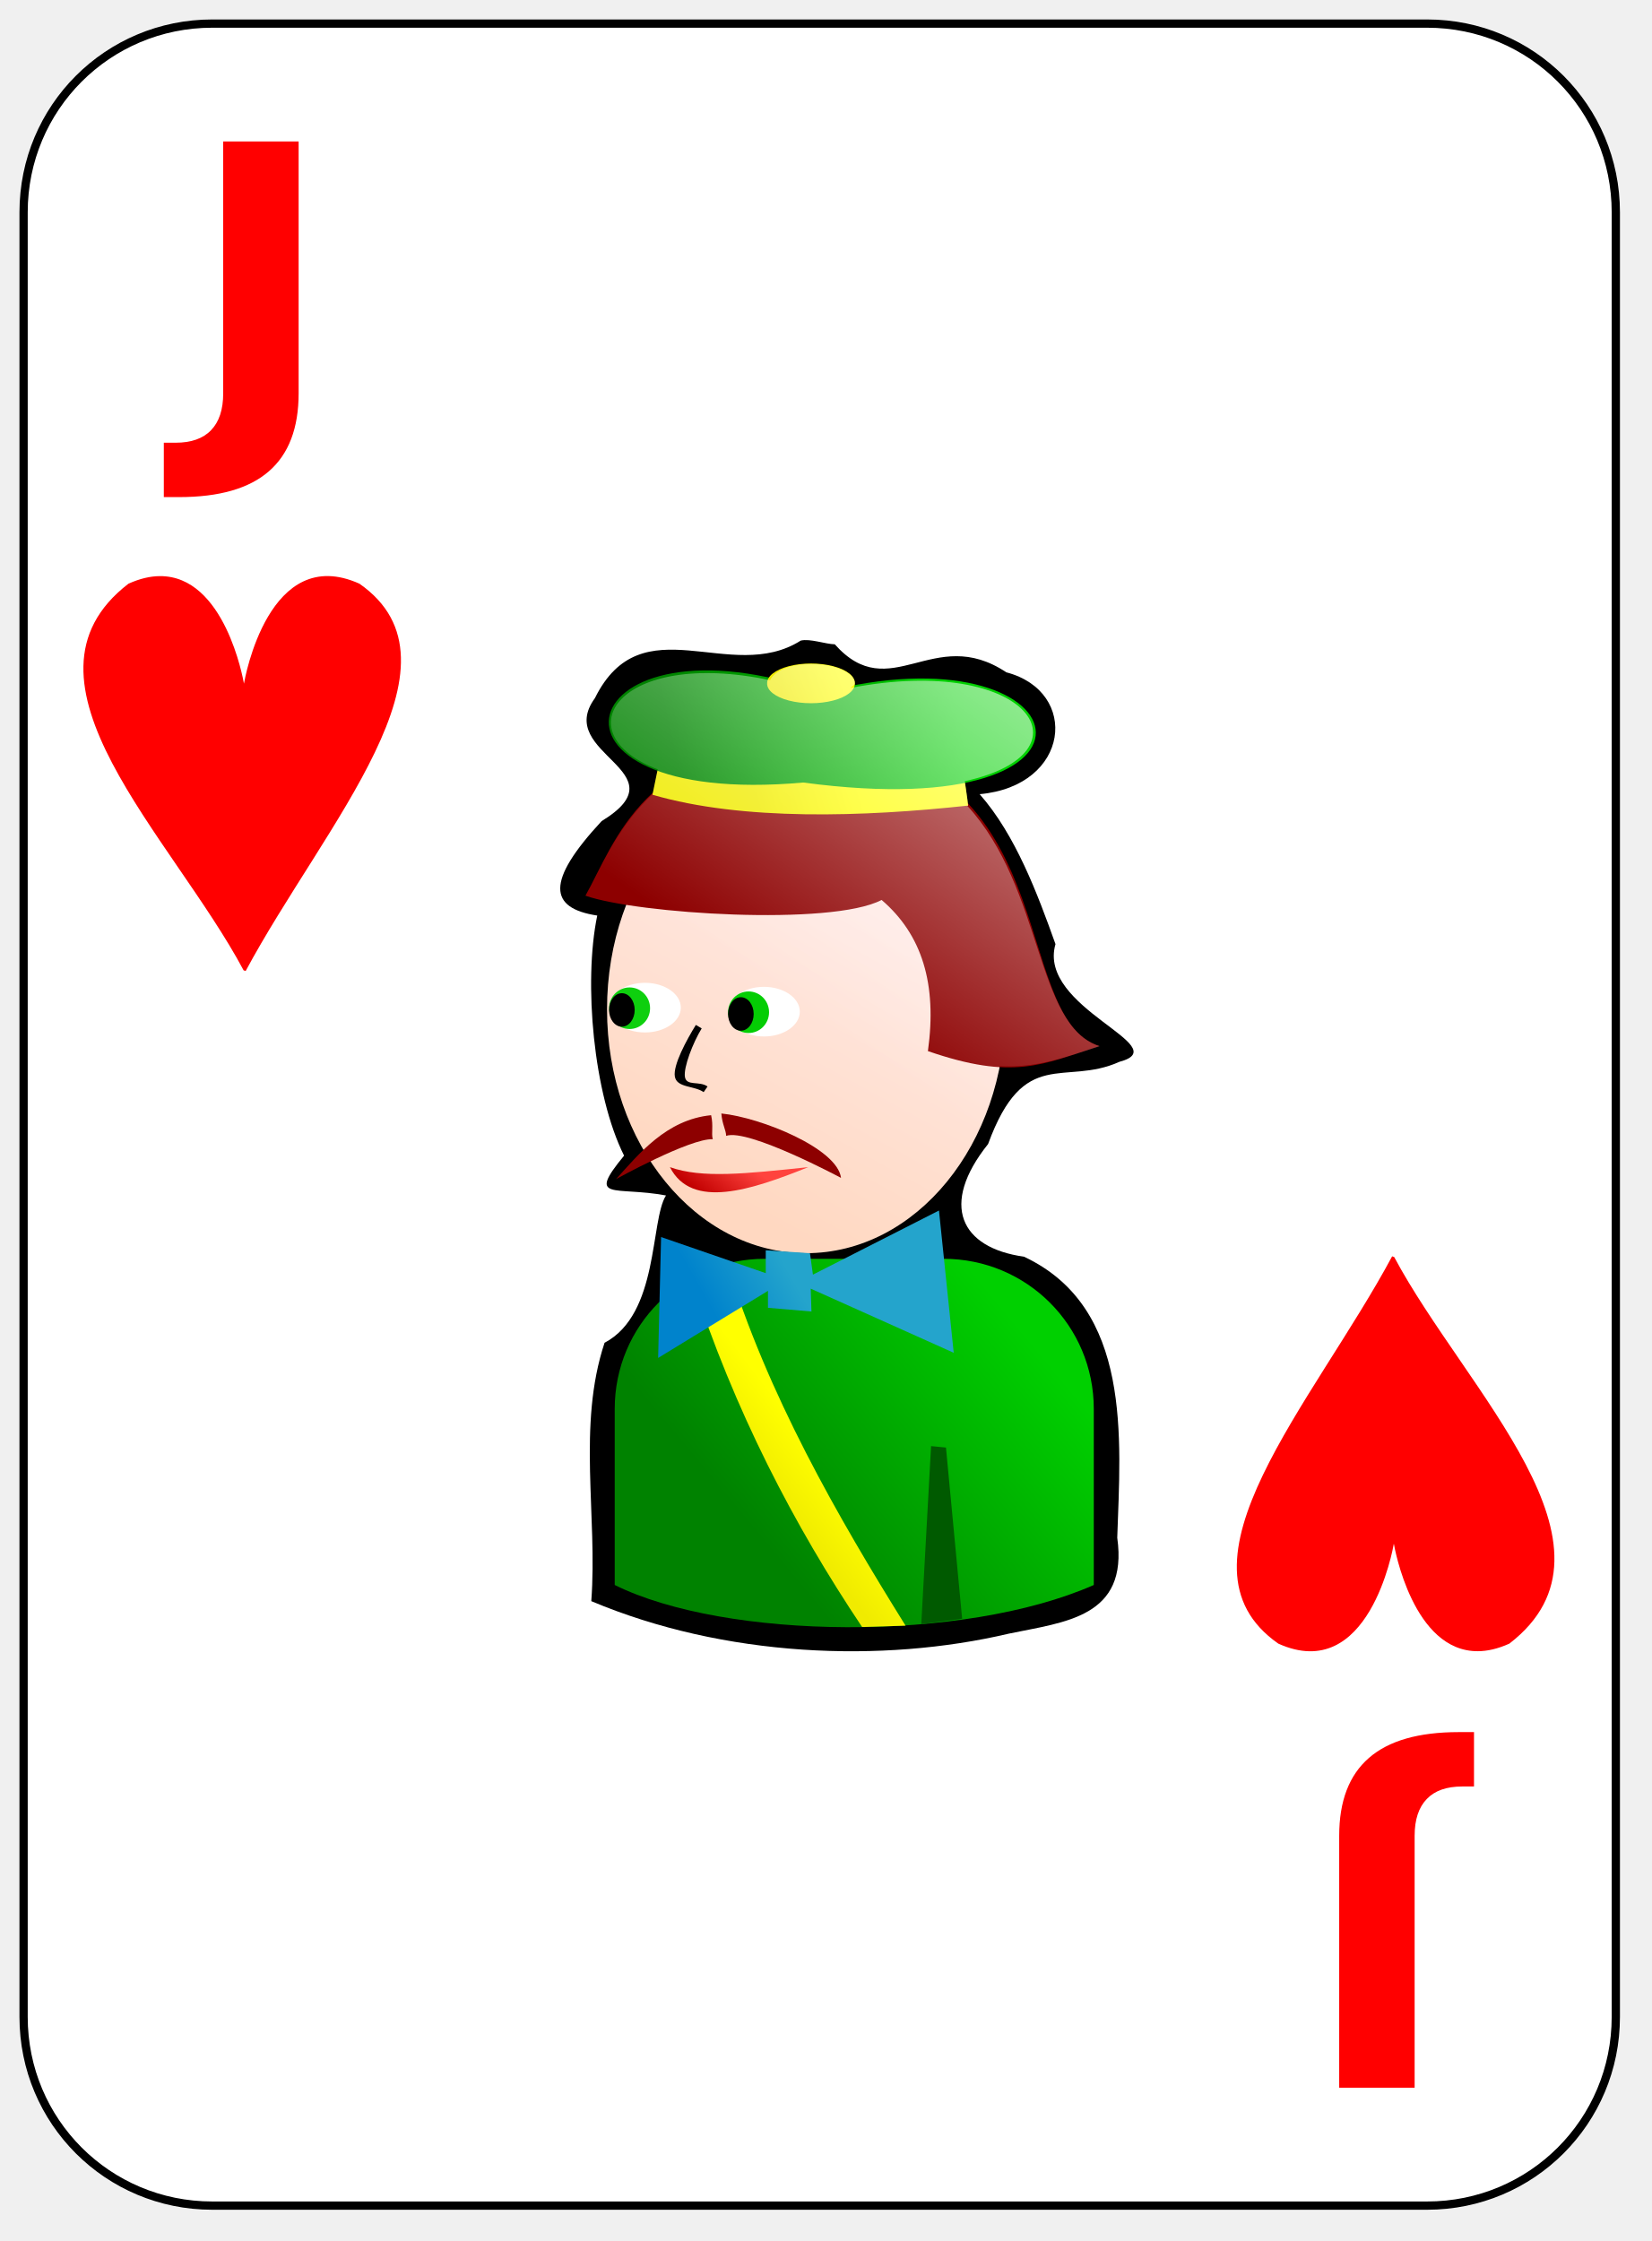
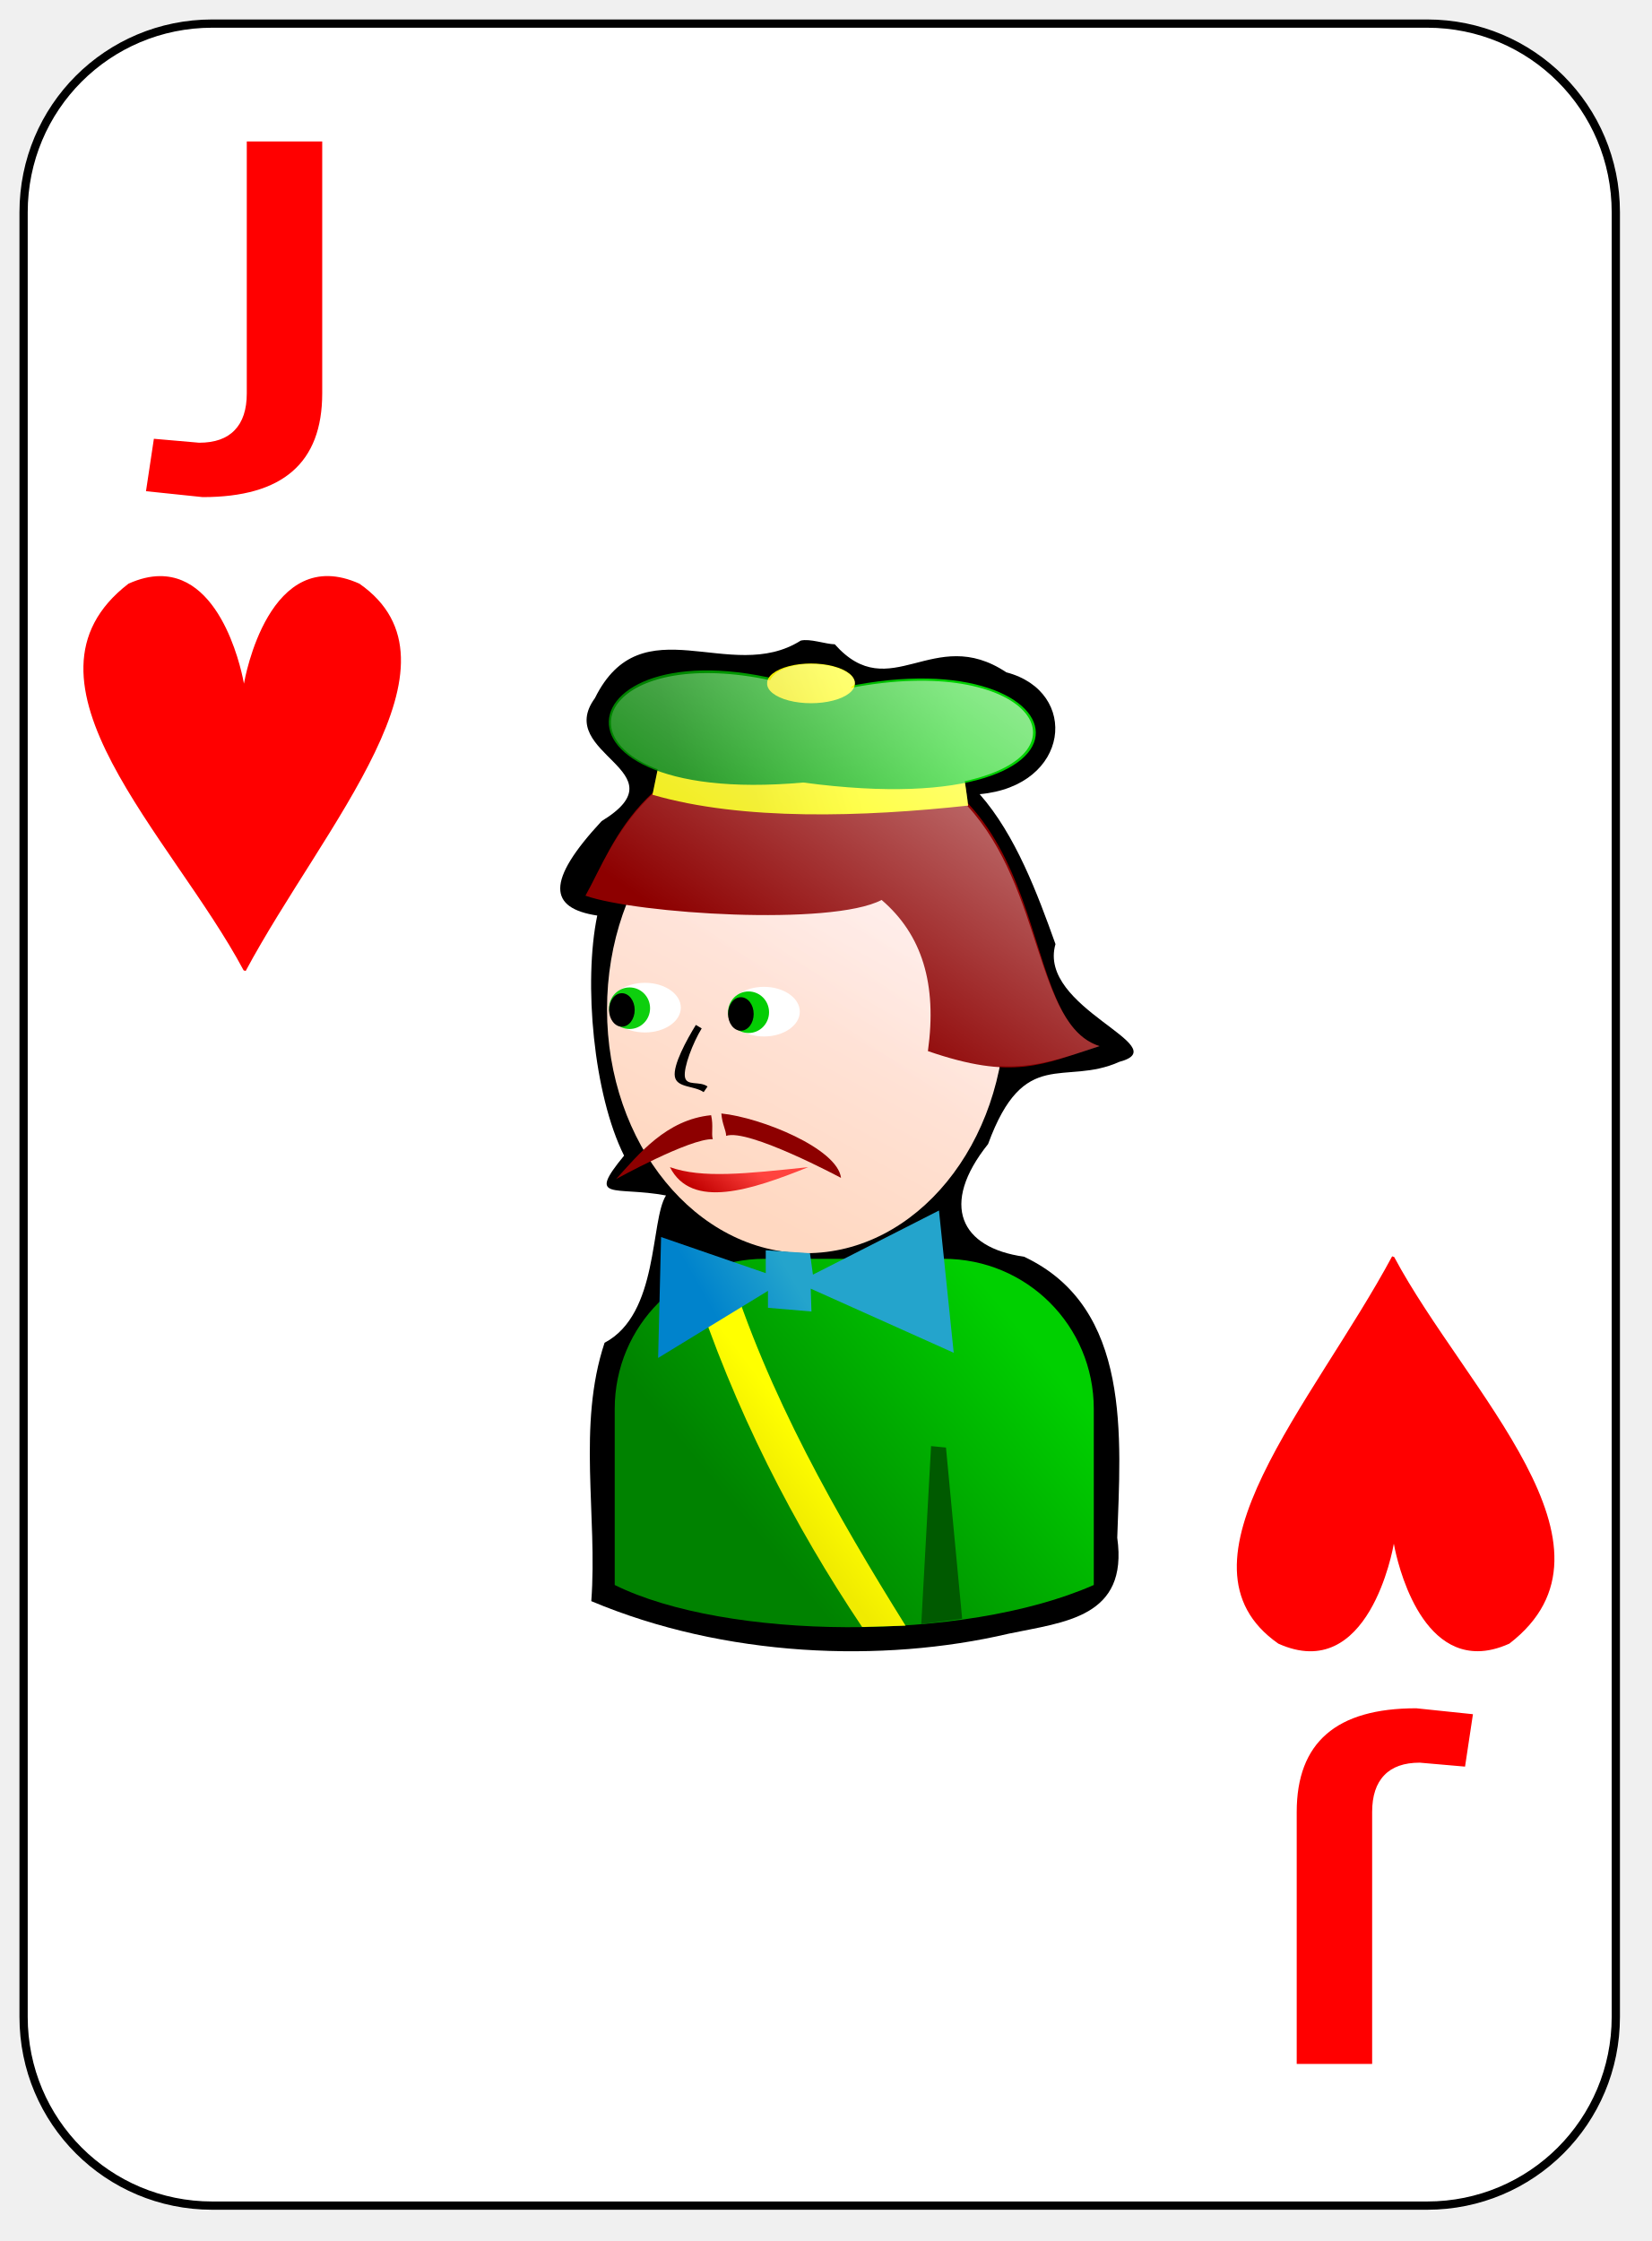
<svg xmlns="http://www.w3.org/2000/svg" xmlns:xlink="http://www.w3.org/1999/xlink" id="svg2" height="190" preserveAspectRatio="xMinYMin meet" viewBox="0 0 140 190" y="0" x="0" version="1.0">
  <defs id="defs3">
    <linearGradient id="linearGradient2060">
      <stop id="stop2062" offset="0" style="stop-color:#ebf0d0;stop-opacity:1;" />
      <stop id="stop2064" offset="1" style="stop-color:#ffffeb;stop-opacity:1;" />
    </linearGradient>
    <linearGradient gradientTransform="translate(0,-1)" gradientUnits="userSpaceOnUse" xlink:href="#linearGradient2060" id="linearGradient4853" y2="128.695" x2="109" y1="63.1" x1="2" />
    <linearGradient id="linearGradient6214">
      <stop id="stop6216" offset="0" style="stop-color:#c10000;stop-opacity:1;" />
      <stop id="stop6218" offset="1" style="stop-color:#ff433e;stop-opacity:1;" />
    </linearGradient>
    <linearGradient id="linearGradient5417">
      <stop style="stop-color:#f0a700;stop-opacity:1;" offset="0" id="stop5419" />
      <stop style="stop-color:#ffed00;stop-opacity:1;" offset="1" id="stop5421" />
    </linearGradient>
    <linearGradient id="linearGradient5407">
      <stop id="stop5409" offset="0" style="stop-color:#f0eb00;stop-opacity:1;" />
      <stop id="stop5411" offset="1" style="stop-color:#ffff00;stop-opacity:1;" />
    </linearGradient>
    <linearGradient id="linearGradient3865">
      <stop id="stop3867" offset="0" style="stop-color:#0083cc;stop-opacity:1;" />
      <stop id="stop3869" offset="1" style="stop-color:#24a4cc;stop-opacity:1;" />
    </linearGradient>
    <linearGradient id="linearGradient3857">
      <stop id="stop3859" offset="0" style="stop-color:#ffd8c1;stop-opacity:1;" />
      <stop id="stop3861" offset="1" style="stop-color:#ffeded;stop-opacity:1;" />
    </linearGradient>
    <linearGradient id="linearGradient2580">
      <stop id="stop2582" offset="0" style="stop-color:#ffffff;stop-opacity:1;" />
      <stop id="stop2584" offset="1" style="stop-color:#ffffff;stop-opacity:0;" />
    </linearGradient>
    <linearGradient id="linearGradient3196">
      <stop id="stop3198" offset="0" style="stop-color:#008200;stop-opacity:1;" />
      <stop id="stop3200" offset="1" style="stop-color:#00d000;stop-opacity:1;" />
    </linearGradient>
    <linearGradient id="linearGradient4408">
      <stop id="stop4410" offset="0" style="stop-color:#ff44ab;stop-opacity:1;" />
      <stop id="stop4412" offset="1" style="stop-color:#ff66cc;stop-opacity:1;" />
    </linearGradient>
    <linearGradient xlink:href="#linearGradient3857" id="linearGradient21030" gradientUnits="userSpaceOnUse" gradientTransform="matrix(0.186825,0,0,0.144857,71.3008,210.4751)" x1="356.442" y1="437.499" x2="484.796" y2="256.18" />
    <linearGradient xlink:href="#linearGradient3196" id="linearGradient21032" gradientUnits="userSpaceOnUse" gradientTransform="matrix(0.144857,0,0,0.144857,96.21453,222.4552)" x1="298.986" y1="540.539" x2="449.323" y2="415.539" />
    <linearGradient xlink:href="#linearGradient6214" id="linearGradient21034" gradientUnits="userSpaceOnUse" gradientTransform="matrix(0.144857,0,0,0.144857,94.0937,223.8084)" x1="294.246" y1="346.327" x2="312.092" y2="322.139" />
    <linearGradient xlink:href="#linearGradient5407" id="linearGradient21036" gradientUnits="userSpaceOnUse" gradientTransform="translate(40.64643,174.7196)" x1="101.393" y1="124.161" x2="105.545" y2="120.973" />
    <linearGradient xlink:href="#linearGradient3865" id="linearGradient21038" gradientUnits="userSpaceOnUse" x1="137.878" y1="284.842" x2="144.193" y2="281.229" />
    <linearGradient xlink:href="#linearGradient5407" id="linearGradient21040" gradientUnits="userSpaceOnUse" gradientTransform="translate(37.11893,174.8446)" x1="103.562" y1="65.109" x2="111.883" y2="62.671" />
    <linearGradient xlink:href="#linearGradient3196" id="linearGradient21042" gradientUnits="userSpaceOnUse" gradientTransform="translate(40.64643,174.7196)" x1="93.5" y1="62.938" x2="117.139" y2="57.702" />
    <linearGradient xlink:href="#linearGradient5407" id="linearGradient21044" gradientUnits="userSpaceOnUse" x1="104.75" y1="57.469" x2="109.5" y2="55.781" />
    <linearGradient xlink:href="#linearGradient2580" id="linearGradient21046" gradientUnits="userSpaceOnUse" gradientTransform="matrix(0.186852,0,0,0.144857,71.2965,210.4867)" x1="652.295" y1="77.395" x2="410.906" y2="344.417" />
    <linearGradient y2="344.417" x2="410.906" y1="77.395" x1="652.295" gradientTransform="matrix(0.186852,0,0,0.144857,-5.33839,38.2367)" gradientUnits="userSpaceOnUse" id="linearGradient1402" xlink:href="#linearGradient2580" />
    <linearGradient y2="57.702" x2="117.139" y1="62.938" x1="93.5" gradientTransform="matrix(0.999998,0,0,1,-35.99083,2.4696)" gradientUnits="userSpaceOnUse" id="linearGradient1406" xlink:href="#linearGradient3196" />
    <linearGradient y2="62.671" x2="111.883" y1="65.109" x1="103.562" gradientTransform="matrix(0.999998,0,0,1,-39.51832,2.5946)" gradientUnits="userSpaceOnUse" id="linearGradient1409" xlink:href="#linearGradient5407" />
    <linearGradient gradientTransform="matrix(0.999998,0,0,1,-76.63718,-172.25)" y2="281.229" x2="144.193" y1="284.842" x1="137.878" gradientUnits="userSpaceOnUse" id="linearGradient1412" xlink:href="#linearGradient3865" />
    <linearGradient y2="120.973" x2="105.545" y1="124.161" x1="101.393" gradientTransform="matrix(0.999998,0,0,1,-35.99083,2.4696)" gradientUnits="userSpaceOnUse" id="linearGradient1415" xlink:href="#linearGradient5407" />
    <linearGradient y2="322.139" x2="312.092" y1="346.327" x1="294.246" gradientTransform="matrix(0.144857,0,0,0.144857,17.45633,51.5584)" gradientUnits="userSpaceOnUse" id="linearGradient1422" xlink:href="#linearGradient6214" />
    <linearGradient y2="415.539" x2="449.323" y1="540.539" x1="298.986" gradientTransform="matrix(0.144857,0,0,0.144857,19.57716,50.2052)" gradientUnits="userSpaceOnUse" id="linearGradient1434" xlink:href="#linearGradient3196" />
    <linearGradient y2="256.18" x2="484.796" y1="437.499" x1="356.442" gradientTransform="matrix(0.186825,0,0,0.144857,-5.336523,38.2251)" gradientUnits="userSpaceOnUse" id="linearGradient1437" xlink:href="#linearGradient3857" />
  </defs>
  <g id="layer1">
    <g id="g5630">
      <path style="fill:#ffffff;fill-opacity:1;stroke:black;stroke-width:0.7;stroke-miterlimit:4;stroke-dashoffset:0;stroke-opacity:1" d="M 18,2 L 121,2 C 129.864,2 137,9.136 137,18 L 137,171 C 137,179.864 129.864,187 121,187 L 18,187 C 9.136,187 2,179.864 2,171 L 2,18 C 2,9.136 9.136,2 18,2 z " id="rect1306" />
    </g>
    <g transform="translate(-448.5,-231.5)" id="g5495" />
  </g>
-   <path id="text1386" style="font-size:33.228;font-style:normal;font-variant:normal;font-weight:bold;font-stretch:normal;fill:#ff0000;fill-opacity:1;stroke:none;stroke-width:1px;stroke-linecap:butt;stroke-linejoin:miter;stroke-opacity:1;font-family:Bitstream Vera Sans;text-anchor:start;writing-mode:lr-tb" d="M 18.924,11.994 L 25.32,11.994 L 25.32,33.352 C 25.32,36.299 24.478,38.502 22.795,39.96 C 21.122,41.417 18.586,42.146 15.186,42.146 L 13.89,42.146 L 13.89,37.535 L 14.887,37.535 C 16.216,37.535 17.218,37.181 17.894,36.474 C 18.58,35.766 18.924,34.726 18.924,33.352 L 18.924,11.994" />
+   <path id="text1386" style="font-style:normal;font-variant:normal;font-weight:bold;font-stretch:normal;font-size:33.228px;font-family:'Bitstream Vera Sans';writing-mode:lr-tb;text-anchor:start;fill:#ff0000;fill-opacity:1;stroke:none;stroke-width:1px;stroke-linecap:butt;stroke-linejoin:miter;stroke-opacity:1" d="m 20.924,11.994 h 6.396 v 21.359 c -9e-6,2.947 -0.842,5.15 -2.525,6.607 -1.672,1.458 -4.209,2.187 -7.609,2.187 l -4.808,-0.502 0.669,-4.444 3.84,0.335 c 1.329,-2e-6 2.331,-0.354 3.007,-1.062 0.687,-0.708 1.03,-1.748 1.03,-3.121 V 11.994" />
  <g id="g1390" style="fill:#ff0000;fill-opacity:1" transform="matrix(0.286388,0,0,0.388772,-29.60833,-9.472414)">
    <path id="path1392" style="fill-rule:evenodd;stroke:none;stroke-width:3.429;stroke-linecap:butt;stroke-linejoin:round;stroke-miterlimit:4;stroke-opacity:1" transform="matrix(1.105375,0,0,1.079637,-12.01415,-18.86731)" d="M 147.206,156.417 C 144.67,156.43 141.884,156.899 138.8,157.948 C 105.177,177.485 150.505,208.989 169.644,236.042 L 170.196,236.18 C 191.229,206.611 231.268,174.072 200.675,157.948 C 176.438,149.704 169.963,177.146 169.737,178.136 C 169.54,177.272 164.595,156.329 147.206,156.417 z " />
  </g>
-   <path id="text15764" style="font-size:33.228;font-style:normal;font-variant:normal;font-weight:bold;font-stretch:normal;fill:#ff0000;fill-opacity:1;stroke:none;stroke-width:1px;stroke-linecap:butt;stroke-linejoin:miter;stroke-opacity:1;font-family:Bitstream Vera Sans;text-anchor:start;writing-mode:lr-tb" d="M 119.942,177.006 L 113.546,177.006 L 113.546,155.648 C 113.546,152.7 114.388,150.498 116.071,149.04 C 117.743,147.583 120.28,146.854 123.68,146.854 L 124.976,146.854 L 124.976,151.465 L 123.979,151.465 C 122.65,151.465 121.647,151.818 120.972,152.526 C 120.285,153.234 119.942,154.274 119.942,155.648 L 119.942,177.006" />
  <g id="g15768" style="fill:#ff0000;fill-opacity:1" transform="matrix(-0.286429,0,0,-0.388772,168.4791,198.3135)">
    <path id="path15770" style="fill-rule:evenodd;stroke:none;stroke-width:3.429;stroke-linecap:butt;stroke-linejoin:round;stroke-miterlimit:4;stroke-opacity:1" transform="matrix(1.105375,0,0,1.079637,-12.01415,-18.86731)" d="M 147.206,156.417 C 144.67,156.43 141.884,156.899 138.8,157.948 C 105.177,177.485 150.505,208.989 169.644,236.042 L 170.196,236.18 C 191.229,206.611 231.268,174.072 200.675,157.948 C 176.438,149.704 169.963,177.146 169.737,178.136 C 169.54,177.272 164.595,156.329 147.206,156.417 z " />
  </g>
  <g id="g1440">
    <path id="path1853" d="M 67.892,54.313 C 61.92,58.087 54.422,51.148 50.439,59.193 C 46.944,63.975 57.969,65.366 51.009,69.617 C 46.252,74.741 46.532,76.997 50.639,77.624 C 49.457,83.288 50.319,92.795 52.914,97.98 C 49.702,101.883 52.109,100.542 56.466,101.356 C 55.112,103.51 55.89,111.405 51.259,113.845 C 48.928,120.866 50.676,128.487 50.134,135.751 C 61.409,140.499 74.759,141.038 85.537,138.506 C 90.275,137.515 95.682,137.137 94.728,130.376 C 95.011,121.95 96.01,110.858 86.818,106.546 C 81.444,105.793 79.653,102.158 83.777,96.996 C 86.84,88.638 90.217,92.135 94.921,90.021 C 99.822,88.71 87.919,85.482 89.491,80.044 C 87.969,75.79 86.108,70.786 83.061,67.333 C 90.74,66.643 91.563,58.635 85.321,57.001 C 79.135,52.879 75.484,59.915 70.777,54.626 C 69.997,54.613 68.674,54.122 67.892,54.313 z " style="fill:#000000;fill-opacity:1;stroke:none;stroke-width:2;stroke-miterlimit:4;stroke-dashoffset:0;stroke-opacity:1" />
    <path id="path1857" d="M 85.235,85.573 C 85.235,96.986 77.671,106.249 68.352,106.249 C 59.032,106.249 51.468,96.986 51.468,85.573 C 51.468,74.159 59.032,64.896 68.352,64.896 C 77.671,64.896 85.235,74.159 85.235,85.573 z " style="fill:url(#linearGradient1437);fill-opacity:1;stroke:none;stroke-width:2;stroke-miterlimit:4;stroke-dashoffset:0;stroke-opacity:1" />
    <path id="path1859" d="M 64.845,106.727 C 57.796,106.727 52.12,112.403 52.12,119.452 L 52.12,134.381 C 61.5,139.03 81.646,139.275 92.739,134.381 L 92.739,119.452 C 92.739,112.403 87.063,106.727 80.014,106.727 L 64.845,106.727 z " style="fill:url(#linearGradient1434);fill-opacity:1;stroke:none;stroke-width:2;stroke-miterlimit:4;stroke-dashoffset:0;stroke-opacity:1" />
    <path id="path1861" d="M 49.638,75.941 C 52.165,71.413 54.692,62.761 68.765,62.851 C 90.605,63.49 85.395,86.232 93.216,88.686 C 88.363,90.264 85.917,91.615 78.675,89.116 C 79.467,83.418 78.175,79.238 74.75,76.301 C 70.481,78.54 54.011,77.476 49.638,75.941 z " style="fill:#8d0000;fill-opacity:1;fill-rule:evenodd;stroke:none;stroke-width:1.537px;stroke-linecap:butt;stroke-linejoin:miter;stroke-opacity:1" />
    <g transform="matrix(0.144857,0,0,9.790296e-2,17.25792,62.2885)" id="g1863">
      <path id="path1865" d="M 353,245.862 C 353,257.73 343.592,267.362 332,267.362 C 320.408,267.362 311,257.73 311,245.862 C 311,233.994 320.408,224.362 332,224.362 C 343.592,224.362 353,233.994 353,245.862 z " style="fill:#ffffff;fill-opacity:1;stroke:none;stroke-width:2;stroke-miterlimit:4;stroke-dashoffset:0;stroke-opacity:1" transform="translate(-4,-6)" />
      <path id="path1867" d="M 353,245.862 C 353,257.73 343.592,267.362 332,267.362 C 320.408,267.362 311,257.73 311,245.862 C 311,233.994 320.408,224.362 332,224.362 C 343.592,224.362 353,233.994 353,245.862 z " style="fill:#04cd04;fill-opacity:1;stroke:none;stroke-width:2;stroke-miterlimit:4;stroke-dashoffset:0;stroke-opacity:1" transform="matrix(0.571429,0,0,0.83721,129.2857,34.52408)" />
      <path id="path1869" d="M 353,245.862 C 353,257.73 343.592,267.362 332,267.362 C 320.408,267.362 311,257.73 311,245.862 C 311,233.994 320.408,224.362 332,224.362 C 343.592,224.362 353,233.994 353,245.862 z " style="fill:#000000;fill-opacity:1;stroke:none;stroke-width:2;stroke-miterlimit:4;stroke-dashoffset:0;stroke-opacity:1" transform="matrix(0.357143,0,0,0.674419,195.9286,76.04816)" />
    </g>
    <g transform="matrix(0.144857,0,0,9.790296e-2,7.169442,61.9476)" id="g1871">
      <path id="path1873" d="M 353,245.862 C 353,257.73 343.592,267.362 332,267.362 C 320.408,267.362 311,257.73 311,245.862 C 311,233.994 320.408,224.362 332,224.362 C 343.592,224.362 353,233.994 353,245.862 z " style="fill:#ffffff;fill-opacity:1;stroke:none;stroke-width:2;stroke-miterlimit:4;stroke-dashoffset:0;stroke-opacity:1" transform="translate(-4,-6)" />
      <path id="path1875" d="M 353,245.862 C 353,257.73 343.592,267.362 332,267.362 C 320.408,267.362 311,257.73 311,245.862 C 311,233.994 320.408,224.362 332,224.362 C 343.592,224.362 353,233.994 353,245.862 z " style="fill:#0ecf0e;fill-opacity:1;stroke:none;stroke-width:2;stroke-miterlimit:4;stroke-dashoffset:0;stroke-opacity:1" transform="matrix(0.571429,0,0,0.83721,129.2857,34.52408)" />
      <path id="path1877" d="M 353,245.862 C 353,257.73 343.592,267.362 332,267.362 C 320.408,267.362 311,257.73 311,245.862 C 311,233.994 320.408,224.362 332,224.362 C 343.592,224.362 353,233.994 353,245.862 z " style="fill:#000000;fill-opacity:1;stroke:none;stroke-width:2;stroke-miterlimit:4;stroke-dashoffset:0;stroke-opacity:1" transform="matrix(0.357143,0,0,0.674419,195.9286,76.04816)" />
    </g>
    <path id="path1879" d="M 56.801,98.955 C 58.65,102.577 63.702,100.898 68.529,98.955 C 63.205,99.514 59.536,99.924 56.801,98.955 z " style="fill:url(#linearGradient1422);fill-opacity:1;fill-rule:evenodd;stroke:none;stroke-width:1px;stroke-linecap:butt;stroke-linejoin:miter;stroke-opacity:1" />
    <path id="path1881" d="M 78.942,122.606 L 80.206,122.729 L 81.577,137.242 L 78.112,137.708 L 78.942,122.606 z " style="fill:#005a00;fill-opacity:1;stroke:none;stroke-width:2;stroke-miterlimit:4;stroke-dashoffset:0;stroke-opacity:1" />
    <path style="fill:#000000;fill-opacity:1;fill-rule:evenodd;stroke:none;stroke-width:1px;stroke-linecap:butt;stroke-linejoin:miter;stroke-opacity:1" d="M 58.999,86.897 C 58.207,88.184 57.054,90.299 57.218,91.272 C 57.382,92.244 58.87,92.034 59.66,92.595 L 59.991,92.117 C 59.296,91.624 58.208,92.109 58.073,91.309 C 57.938,90.51 58.754,88.394 59.495,87.191 L 58.999,86.897 z " id="path1883" />
    <path style="stroke-opacity:1;stroke-linejoin:miter;stroke-linecap:butt;stroke-width:1px;stroke:none;fill-rule:evenodd;fill-opacity:1;fill:#8d0000" d="M 60.293,94.55 C 56.489,94.928 54.159,97.851 52.232,99.97 C 52.232,99.97 58.469,96.514 60.433,96.584 C 60.293,96.093 60.503,95.462 60.293,94.55 z " id="path1885" />
    <path style="stroke-opacity:1;stroke-linejoin:miter;stroke-linecap:butt;stroke-width:1px;stroke:none;fill-rule:evenodd;fill-opacity:1;fill:#8d0000" d="M 61.161,94.405 C 64.543,94.751 71.007,97.375 71.307,99.865 C 71.307,99.865 63.422,95.647 61.568,96.302 C 61.555,95.791 61.233,95.338 61.161,94.405 z " id="path1887" />
    <path id="path1889" d="M 58.633,108.399 C 62.266,119.622 67.337,129.345 73.095,137.943 L 76.781,137.831 C 71.043,128.623 65.056,118.228 61.63,107.02 C 61.63,107.02 59.594,107.644 58.633,108.399 z " style="fill:url(#linearGradient1415);fill-opacity:1;fill-rule:evenodd;stroke:none;stroke-width:1px;stroke-linecap:butt;stroke-linejoin:miter;stroke-opacity:1" />
    <path id="path1891" d="M 56.051,104.881 L 55.801,115.131 L 65.114,109.443 L 65.114,110.881 L 68.801,111.193 L 68.739,109.256 L 80.863,114.693 L 79.613,102.631 L 68.926,108.068 L 68.676,106.256 L 64.926,106.006 L 64.926,107.943 L 56.051,104.881 z " style="fill:url(#linearGradient1412);fill-opacity:1;fill-rule:evenodd;stroke:none;stroke-width:1px;stroke-linecap:butt;stroke-linejoin:miter;stroke-opacity:1" />
    <path style="fill:url(#linearGradient1409);fill-opacity:1;fill-rule:evenodd;stroke:none;stroke-width:1px;stroke-linecap:butt;stroke-linejoin:miter;stroke-opacity:1" d="M 55.856,64.782 L 55.319,67.382 C 62.986,69.611 73.227,69.259 82.081,68.301 C 82.063,67.942 81.731,65.782 81.731,65.782 C 73.211,66.657 62.315,66.595 55.856,64.782 z " id="path1893" />
    <path style="fill:url(#linearGradient1406);fill-opacity:1;fill-rule:evenodd;stroke:none;stroke-width:1px;stroke-linecap:butt;stroke-linejoin:miter;stroke-opacity:1" d="M 68.106,66.345 C 96.627,70.178 91.586,52.949 69.669,58.72 C 48.523,51.261 43.44,68.553 68.106,66.345 z " id="path1895" />
    <path style="fill:url(#linearGradient21044);fill-opacity:1;stroke:none;stroke-width:2;stroke-miterlimit:4;stroke-dashoffset:0;stroke-opacity:1" id="path1897" d="M 110.812 56.406 A 3.719 1.656 0 1 1  103.375,56.406 A 3.719 1.656 0 1 1  110.812 56.406 z" transform="matrix(0.999998,0,0,1,-38.33083,1.5321)" />
    <path id="path1899" d="M 68.768,56.294 C 66.957,56.294 65.63,56.905 65.298,57.669 C 52.417,54.947 47.716,62.153 55.766,65.231 L 55.36,67.294 C 52.361,70.083 50.967,73.572 49.64,75.95 C 50.391,76.214 51.861,76.447 53.203,76.669 C 52.136,79.38 51.484,82.365 51.484,85.575 C 51.484,90.046 52.668,94.16 54.641,97.544 C 53.791,98.36 52.929,99.217 52.234,99.981 C 52.234,99.981 53.692,99.203 55.235,98.45 C 58.262,103.071 62.832,106.102 68.018,106.231 L 64.923,106.013 L 64.923,106.731 L 64.861,106.731 C 63.945,106.731 63.033,106.83 62.173,107.013 L 56.047,104.888 L 55.922,110.419 C 53.593,112.723 52.14,115.9 52.14,119.45 L 52.14,134.387 C 57.098,136.844 65.034,137.999 73.081,137.887 C 73.094,137.907 73.099,137.931 73.112,137.95 L 76.8,137.856 C 76.75,137.776 76.694,137.687 76.644,137.606 C 77.139,137.574 77.621,137.523 78.113,137.481 L 78.113,137.731 L 81.582,137.262 L 81.582,137.231 C 85.717,136.652 89.604,135.771 92.74,134.387 L 92.74,119.45 C 92.74,112.412 87.086,106.748 80.051,106.731 L 79.613,102.638 L 71.581,106.731 L 68.736,106.731 L 68.674,106.263 L 68.455,106.263 C 76.381,106.209 82.973,99.446 84.739,90.388 C 87.841,90.55 90.083,89.726 93.24,88.7 C 87.756,86.979 88.506,75.382 82.02,68.325 C 82.04,68.323 82.062,68.327 82.082,68.325 C 82.067,68.028 81.88,66.751 81.801,66.231 C 92.792,63.846 87.339,55.39 72.112,58.325 C 72.198,58.185 72.487,58.102 72.487,57.95 C 72.487,57.036 70.821,56.294 68.768,56.294 z " style="fill:url(#linearGradient1402);fill-opacity:1;stroke:none;stroke-width:2;stroke-miterlimit:4;stroke-dashoffset:0;stroke-opacity:1" />
  </g>
+   <path id="text1386-9" style="font-style:normal;font-variant:normal;font-weight:bold;font-stretch:normal;font-size:33.228px;font-family:'Bitstream Vera Sans';writing-mode:lr-tb;text-anchor:start;fill:#ff0000;fill-opacity:1;stroke:none;stroke-width:1px;stroke-linecap:butt;stroke-linejoin:miter;stroke-opacity:1" d="m 116.34,174.987 h -6.396 v -21.359 c 1e-5,-2.947 0.842,-5.15 2.525,-6.607 1.672,-1.458 4.209,-2.187 7.609,-2.187 l 4.808,0.502 -0.669,4.444 -3.84,-0.335 c -1.329,0 -2.331,0.354 -3.007,1.062 -0.687,0.708 -1.03,1.748 -1.03,3.121 v 21.359" />
</svg>
